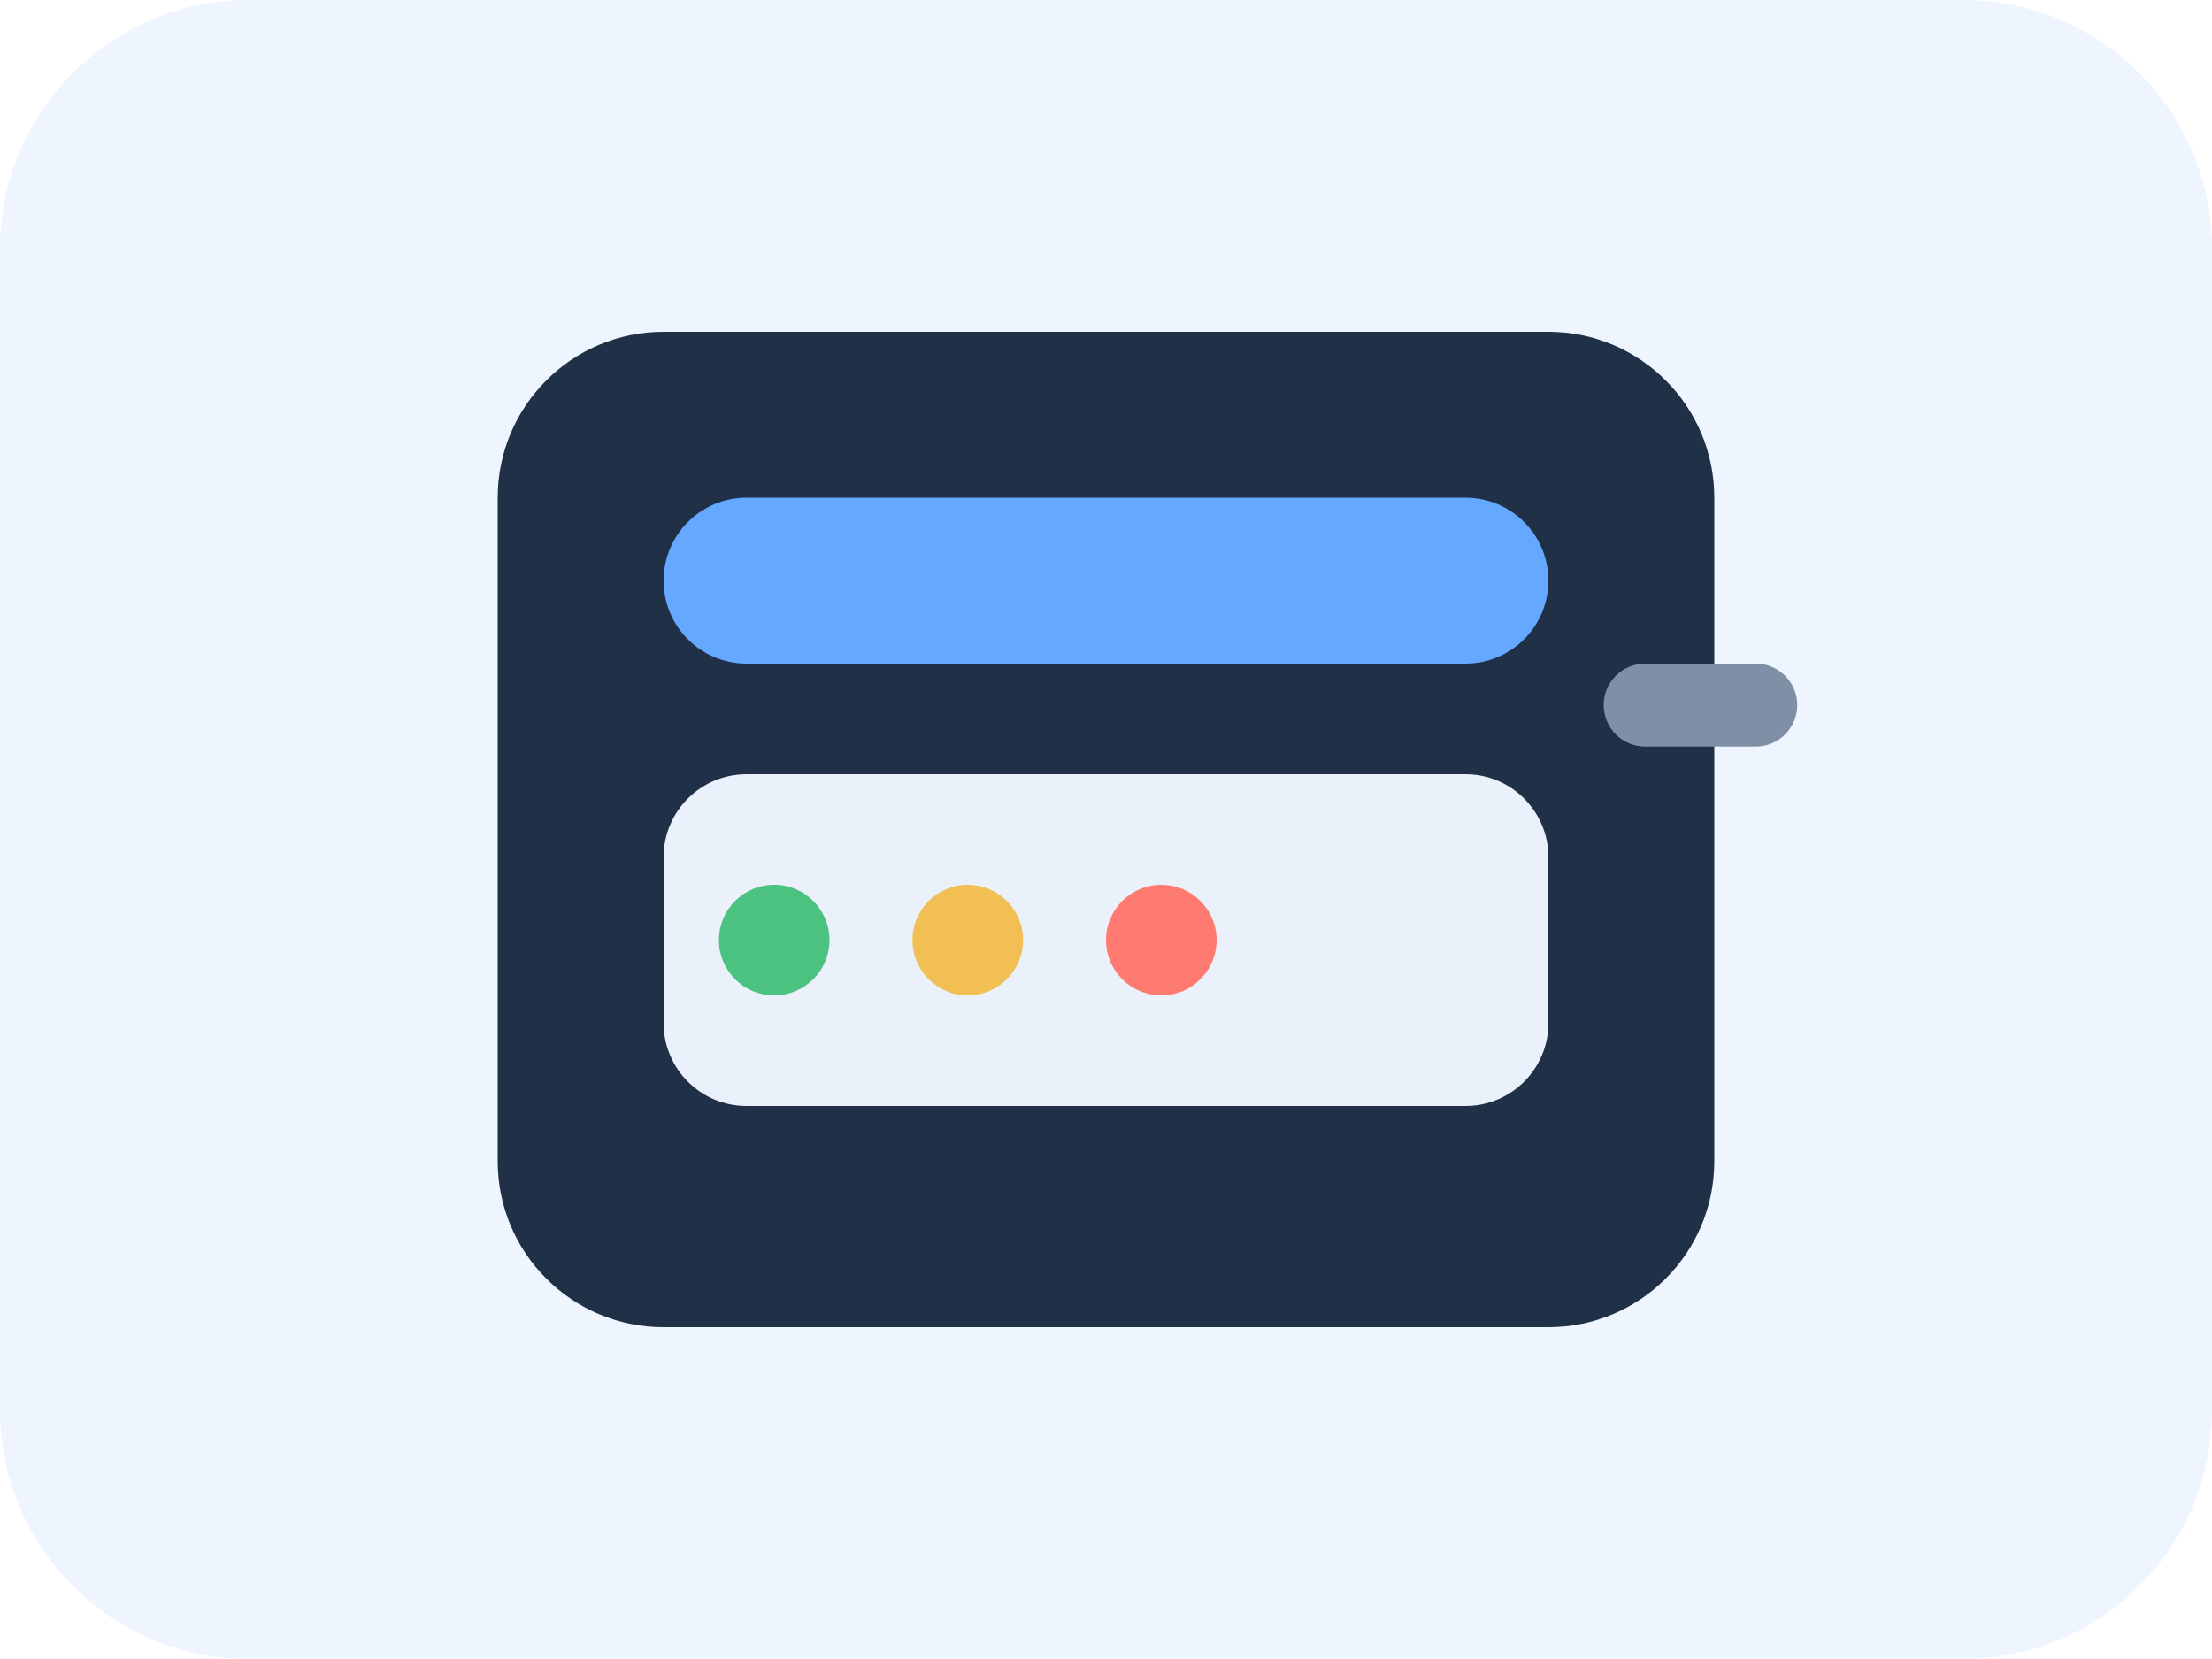
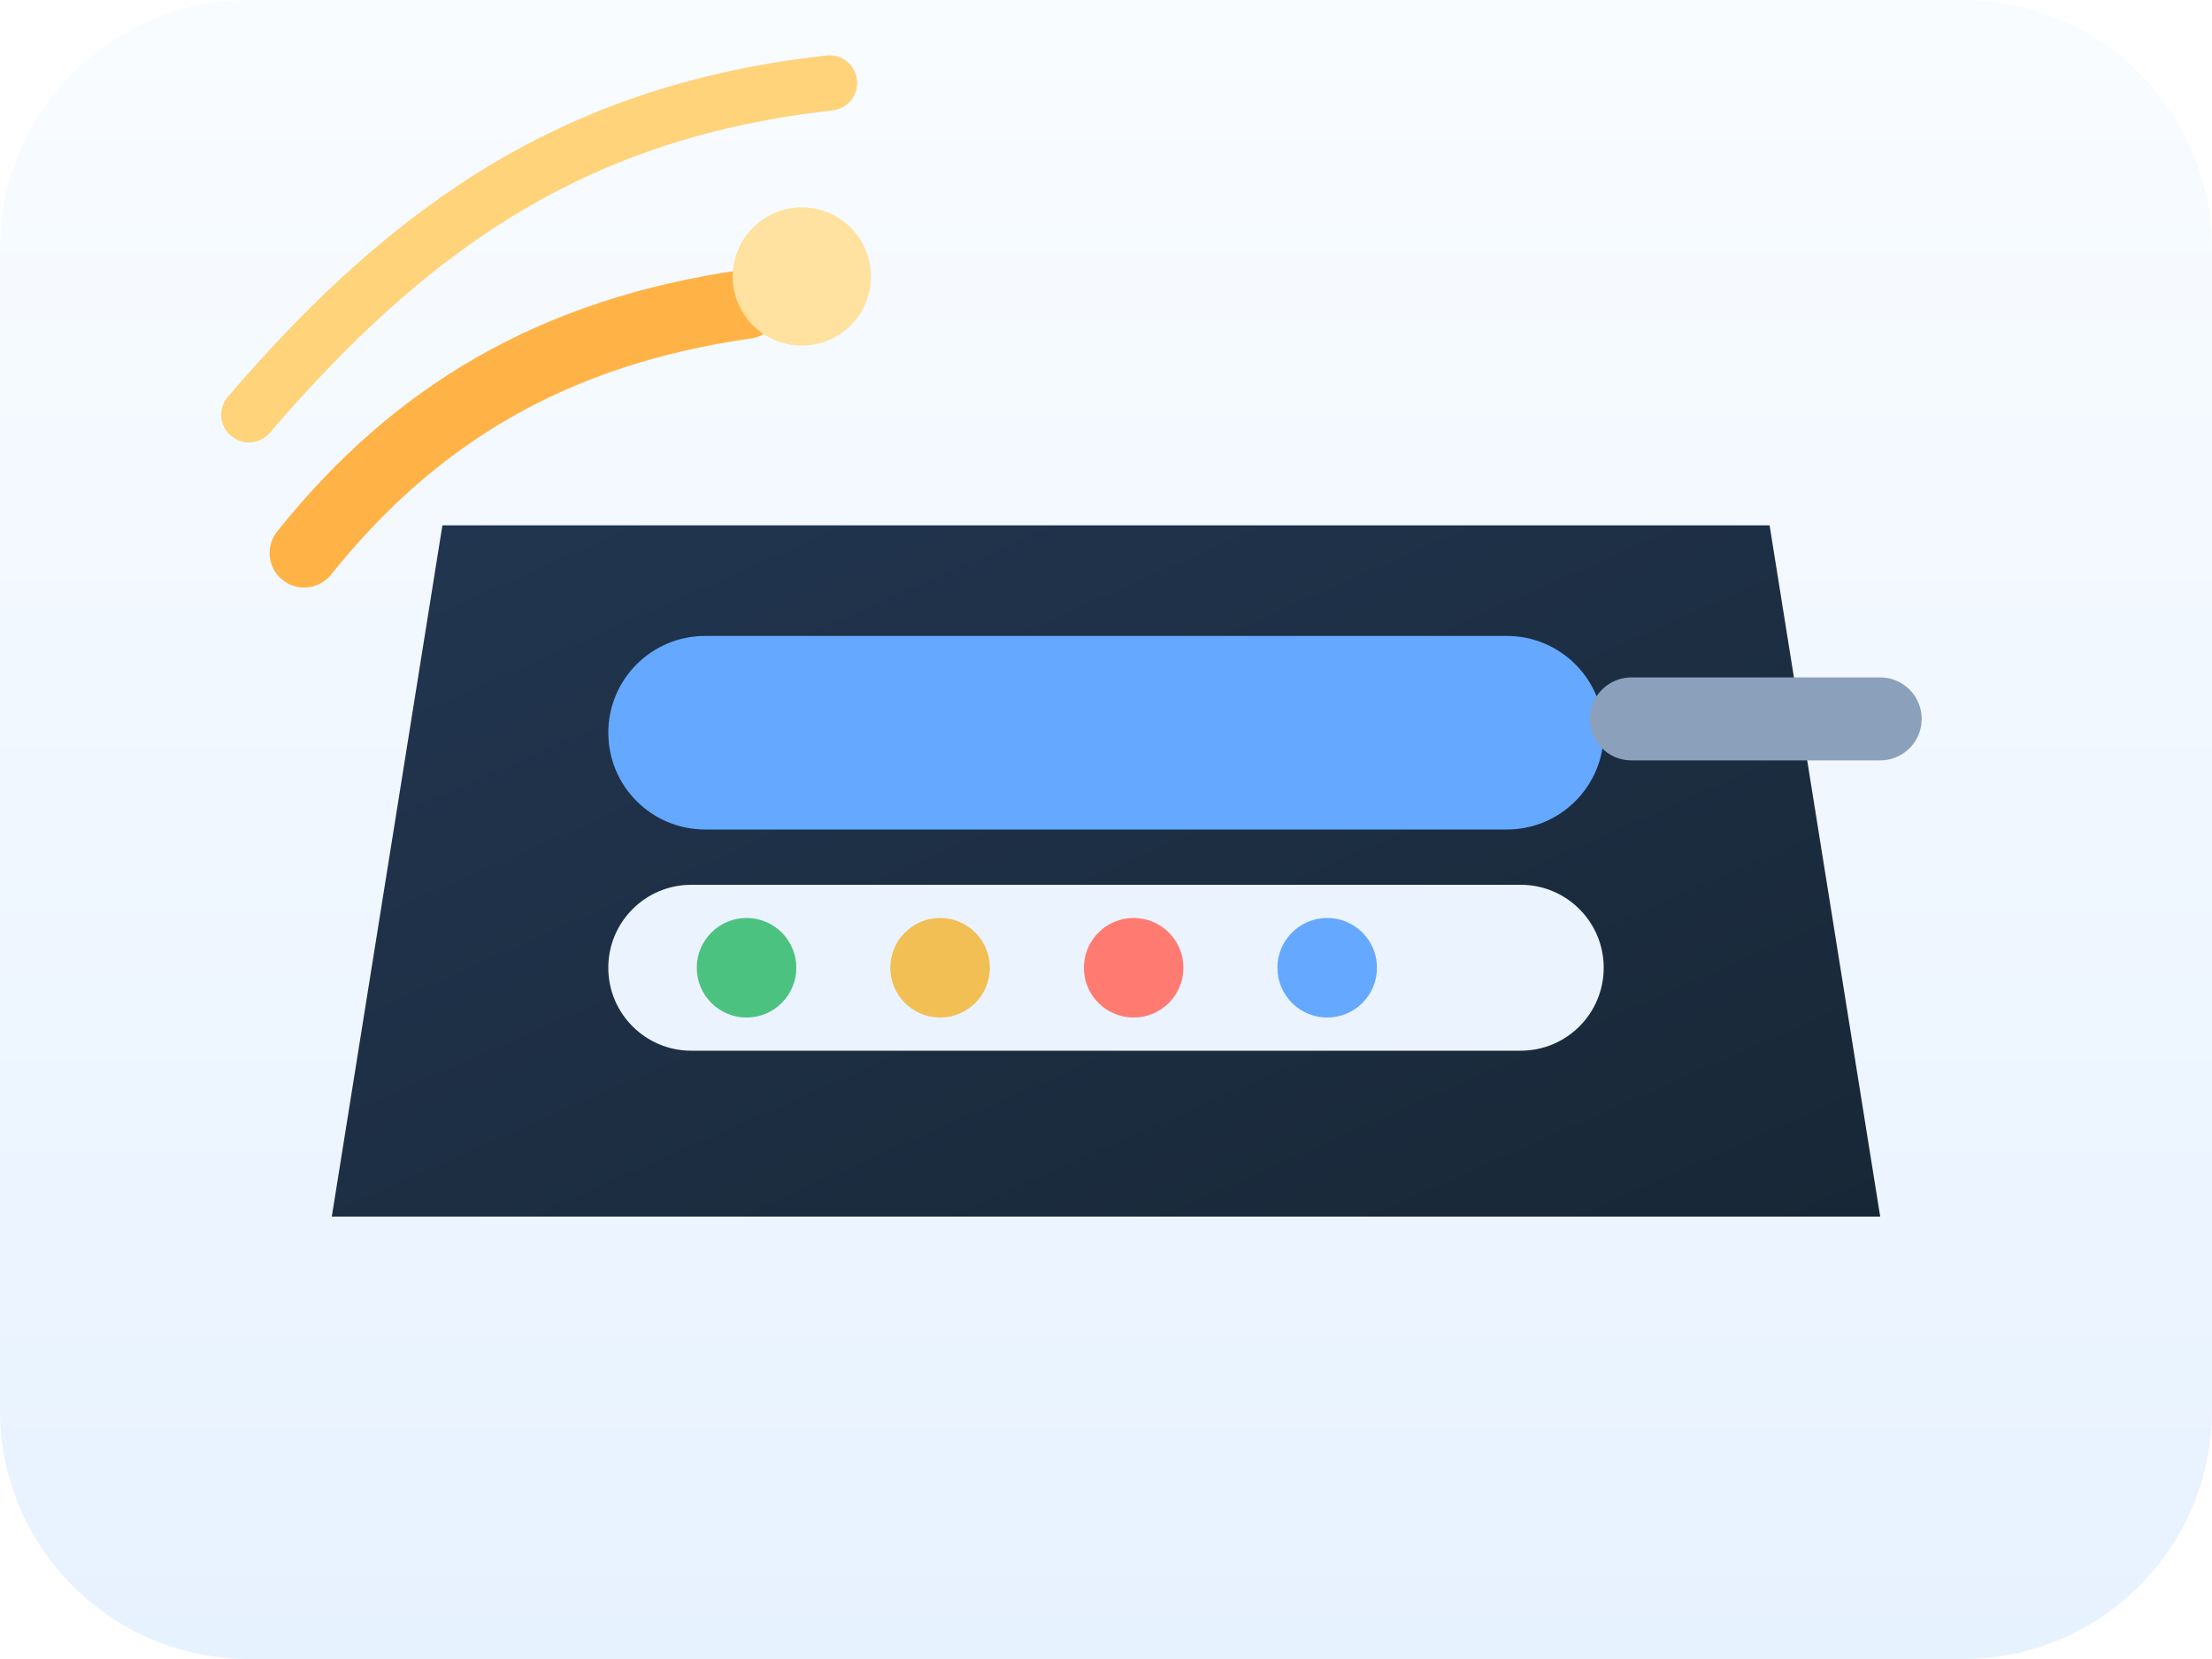
<svg xmlns="http://www.w3.org/2000/svg" viewBox="0 0 160 120">
-   <rect width="160" height="120" rx="18" fill="#eef5ff" />
-   <rect x="36" y="24" width="88" height="72" rx="12" fill="#203047" />
-   <rect x="48" y="36" width="64" height="12" rx="6" fill="#64a8ff" />
-   <rect x="48" y="56" width="64" height="24" rx="6" fill="#eaf1fb" />
-   <circle cx="56" cy="68" r="4" fill="#4bc27f" />
-   <circle cx="70" cy="68" r="4" fill="#f2bf55" />
-   <circle cx="84" cy="68" r="4" fill="#ff7b72" />
-   <rect x="116" y="48" width="14" height="6" rx="3" fill="#7f8fa6" />
+   <defs>
+     <linearGradient id="modemBg" x1="0" x2="0" y1="0" y2="1">
+       <stop offset="0" stop-color="#f9fcff" />
+       <stop offset="1" stop-color="#e7f2ff" />
+     </linearGradient>
+     <linearGradient id="modemBody" x1="0" x2="1" y1="0" y2="1">
+       <stop offset="0" stop-color="#223651" />
+       <stop offset="1" stop-color="#182736" />
+     </linearGradient>
+   </defs>
+   <rect width="160" height="120" rx="18" fill="url(#modemBg)" />
+   <path d="M24 88h112l-8-50H32z" fill="url(#modemBody)" />
+   <rect x="44" y="46" width="72" height="14" rx="7" fill="#64a8ff" />
+   <rect x="44" y="64" width="72" height="12" rx="6" fill="#ebf3ff" />
+   <circle cx="54" cy="70" r="3.6" fill="#4bc27f" />
+   <circle cx="68" cy="70" r="3.6" fill="#f2bf55" />
+   <circle cx="82" cy="70" r="3.6" fill="#ff7b72" />
+   <circle cx="96" cy="70" r="3.6" fill="#64a8ff" />
+   <path d="M118 52h18" stroke="#8ba0ba" stroke-width="6" stroke-linecap="round" />
+   <path d="M22 40c8-10 18-16 32-18" fill="none" stroke="#ffb347" stroke-width="5" stroke-linecap="round" />
+   <path d="M18 30c12-14 24-22 42-24" fill="none" stroke="#ffd37a" stroke-width="4" stroke-linecap="round" />
+   <circle cx="58" cy="20" r="5" fill="#ffe29f" />
</svg>
